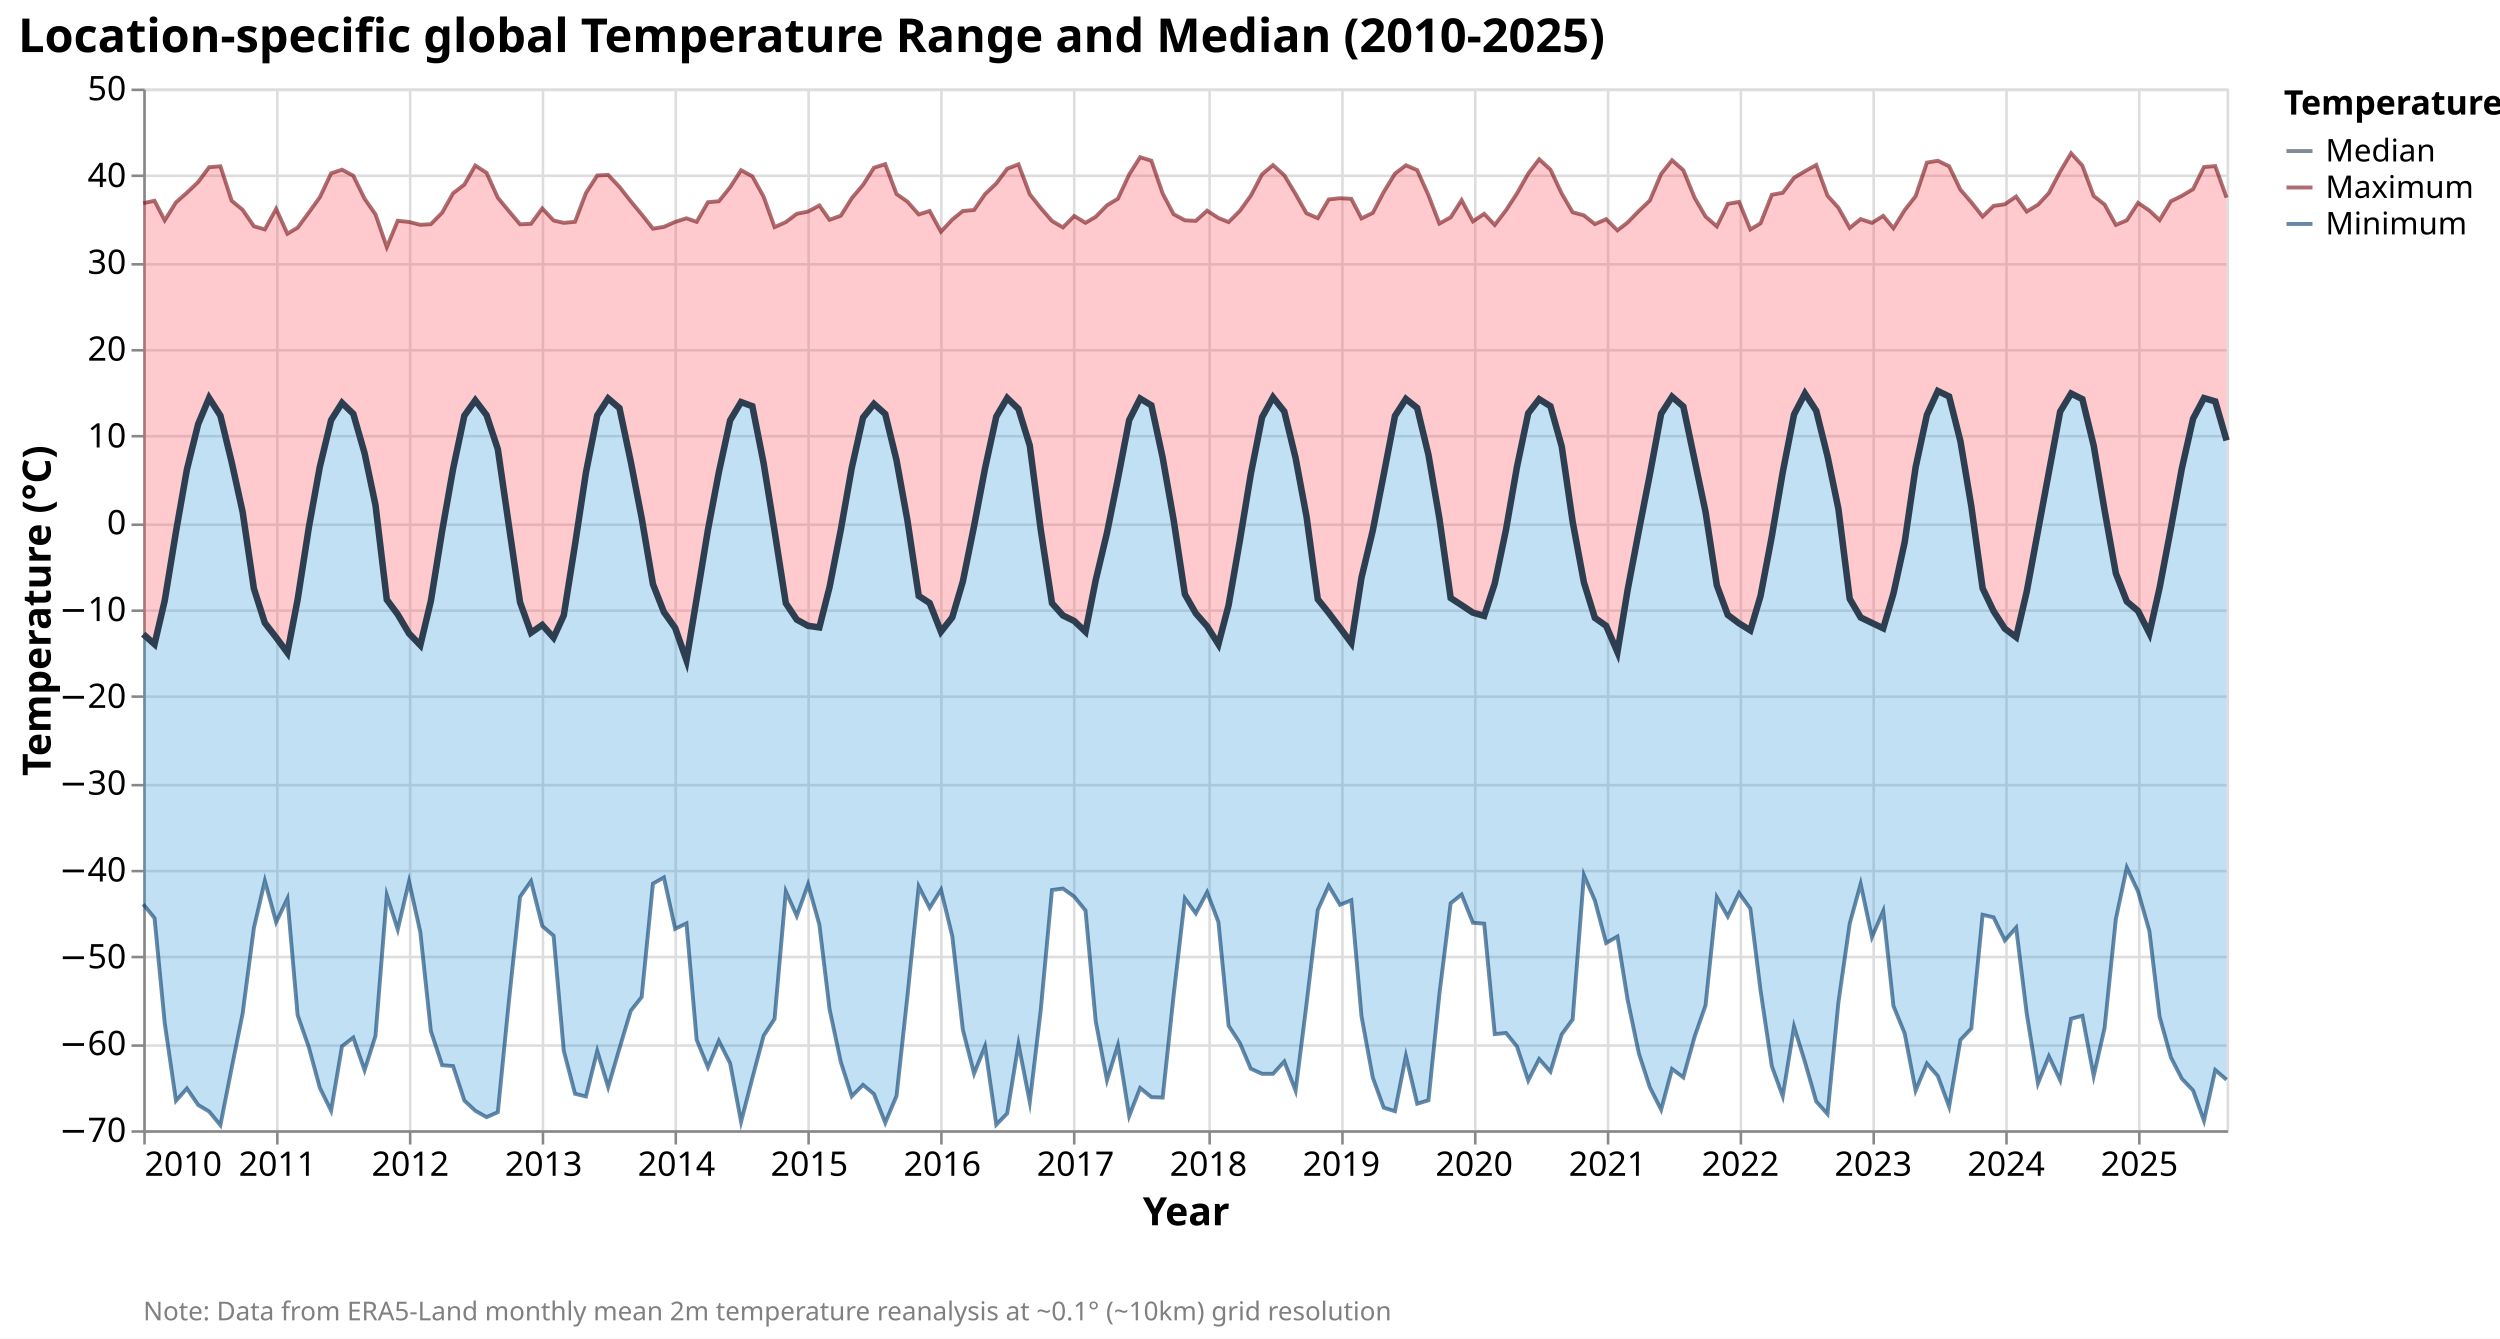
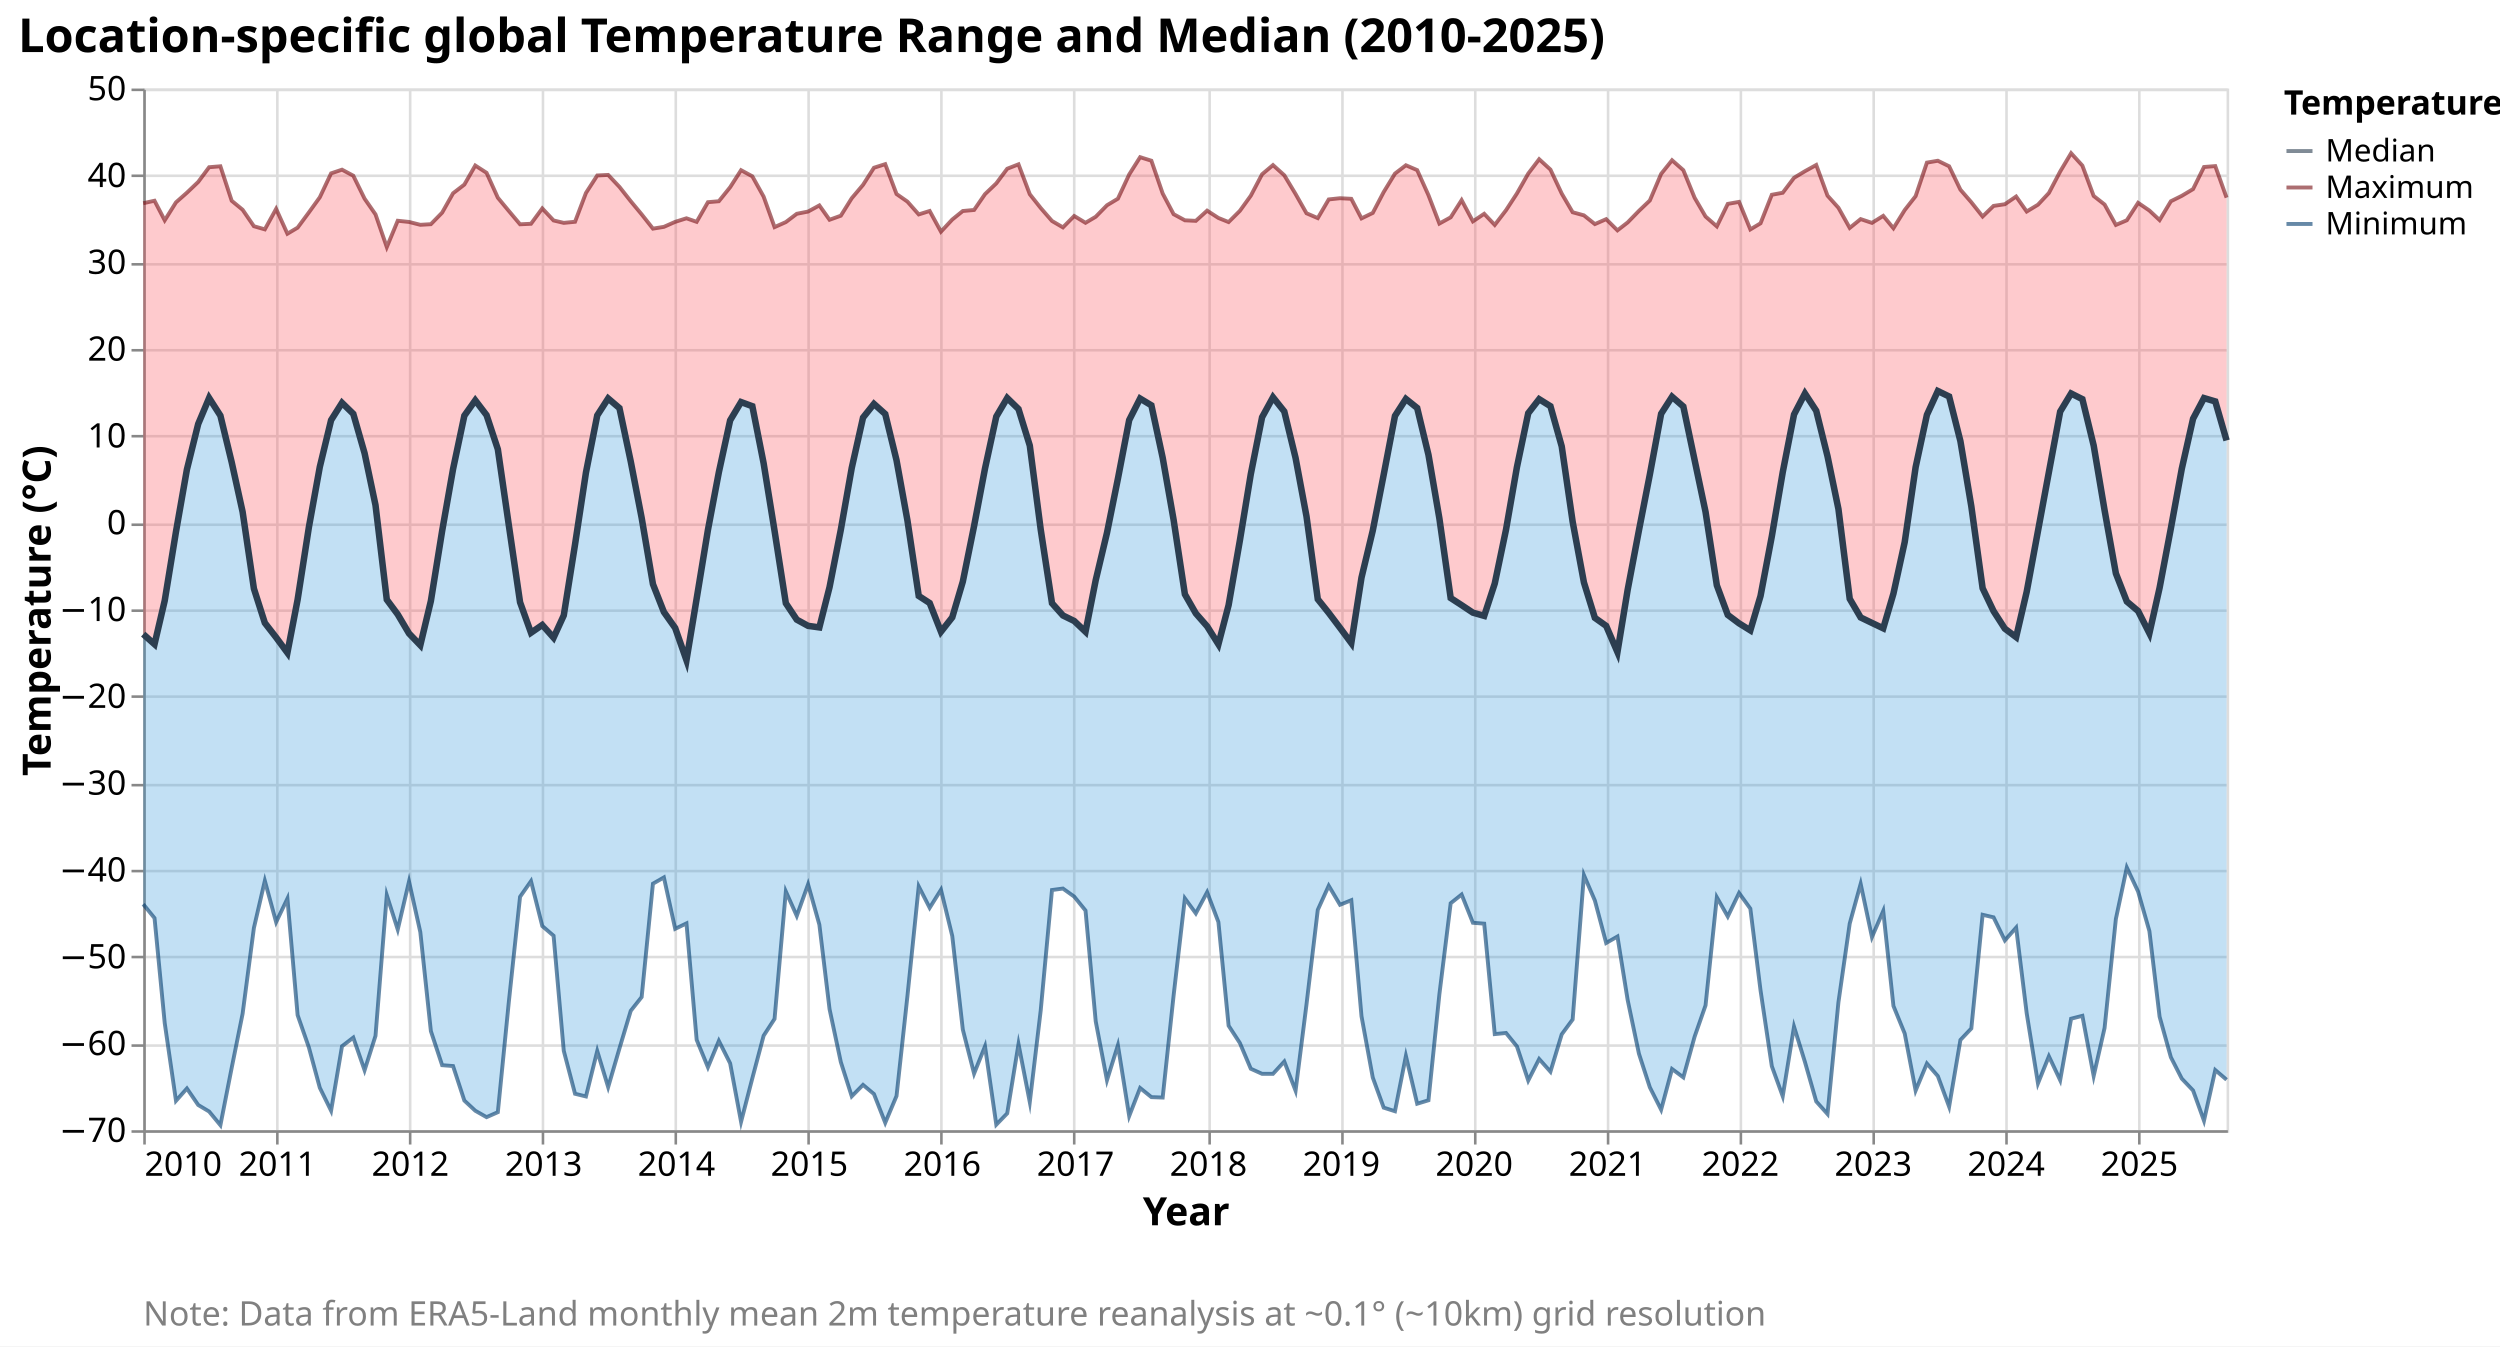
- <svg xmlns="http://www.w3.org/2000/svg" version="1.1" class="marks" width="960" height="514" viewBox="0 0 960 514">
-   <rect width="960" height="514" fill="white" />
+ <svg xmlns="http://www.w3.org/2000/svg" version="1.1" class="marks" width="960" height="517" viewBox="0 0 960 517">
+   <rect width="960" height="517" fill="white" />
  <g fill="none" stroke-miterlimit="10" transform="translate(55,34)">
    <g class="mark-group role-frame root" role="graphics-object" aria-roledescription="group mark container">
      <g transform="translate(0,0)">
        <path class="background" aria-hidden="true" d="M0,0h800v0h-800Z" />
        <g>
          <g class="mark-group role-scope concat_0_group" role="graphics-object" aria-roledescription="group mark container">
            <g transform="translate(0,0)">
              <path class="background" aria-hidden="true" d="M0.5,0.5h800v400h-800Z" stroke="#ddd" />
              <g>
                <g class="mark-group role-axis" aria-hidden="true">
                  <g transform="translate(0.5,400.5)">
                    <path class="background" aria-hidden="true" d="M0,0h0v0h0Z" pointer-events="none" />
                    <g>
                      <g class="mark-rule role-axis-grid" pointer-events="none">
                        <line transform="translate(0,-400)" x2="0" y2="400" stroke="#ddd" stroke-width="1" opacity="1" />
                        <line transform="translate(51,-400)" x2="0" y2="400" stroke="#ddd" stroke-width="1" opacity="1" />
                        <line transform="translate(102,-400)" x2="0" y2="400" stroke="#ddd" stroke-width="1" opacity="1" />
                        <line transform="translate(153,-400)" x2="0" y2="400" stroke="#ddd" stroke-width="1" opacity="1" />
                        <line transform="translate(204,-400)" x2="0" y2="400" stroke="#ddd" stroke-width="1" opacity="1" />
                        <line transform="translate(255,-400)" x2="0" y2="400" stroke="#ddd" stroke-width="1" opacity="1" />
                        <line transform="translate(306,-400)" x2="0" y2="400" stroke="#ddd" stroke-width="1" opacity="1" />
                        <line transform="translate(357,-400)" x2="0" y2="400" stroke="#ddd" stroke-width="1" opacity="1" />
                        <line transform="translate(409,-400)" x2="0" y2="400" stroke="#ddd" stroke-width="1" opacity="1" />
                        <line transform="translate(460,-400)" x2="0" y2="400" stroke="#ddd" stroke-width="1" opacity="1" />
                        <line transform="translate(511,-400)" x2="0" y2="400" stroke="#ddd" stroke-width="1" opacity="1" />
                        <line transform="translate(562,-400)" x2="0" y2="400" stroke="#ddd" stroke-width="1" opacity="1" />
                        <line transform="translate(613,-400)" x2="0" y2="400" stroke="#ddd" stroke-width="1" opacity="1" />
                        <line transform="translate(664,-400)" x2="0" y2="400" stroke="#ddd" stroke-width="1" opacity="1" />
                        <line transform="translate(715,-400)" x2="0" y2="400" stroke="#ddd" stroke-width="1" opacity="1" />
                        <line transform="translate(766,-400)" x2="0" y2="400" stroke="#ddd" stroke-width="1" opacity="1" />
                      </g>
                    </g>
                    <path class="foreground" aria-hidden="true" d="" pointer-events="none" display="none" />
                  </g>
                </g>
                <g class="mark-group role-axis" aria-hidden="true">
                  <g transform="translate(0.5,0.5)">
                    <path class="background" aria-hidden="true" d="M0,0h0v0h0Z" pointer-events="none" />
                    <g>
                      <g class="mark-rule role-axis-grid" pointer-events="none">
                        <line transform="translate(0,400)" x2="800" y2="0" stroke="#ddd" stroke-width="1" opacity="1" />
                        <line transform="translate(0,367)" x2="800" y2="0" stroke="#ddd" stroke-width="1" opacity="1" />
                        <line transform="translate(0,333)" x2="800" y2="0" stroke="#ddd" stroke-width="1" opacity="1" />
                        <line transform="translate(0,300)" x2="800" y2="0" stroke="#ddd" stroke-width="1" opacity="1" />
                        <line transform="translate(0,267)" x2="800" y2="0" stroke="#ddd" stroke-width="1" opacity="1" />
                        <line transform="translate(0,233)" x2="800" y2="0" stroke="#ddd" stroke-width="1" opacity="1" />
                        <line transform="translate(0,200)" x2="800" y2="0" stroke="#ddd" stroke-width="1" opacity="1" />
                        <line transform="translate(0,167)" x2="800" y2="0" stroke="#ddd" stroke-width="1" opacity="1" />
                        <line transform="translate(0,133)" x2="800" y2="0" stroke="#ddd" stroke-width="1" opacity="1" />
                        <line transform="translate(0,100)" x2="800" y2="0" stroke="#ddd" stroke-width="1" opacity="1" />
                        <line transform="translate(0,67)" x2="800" y2="0" stroke="#ddd" stroke-width="1" opacity="1" />
                        <line transform="translate(0,33)" x2="800" y2="0" stroke="#ddd" stroke-width="1" opacity="1" />
                        <line transform="translate(0,0)" x2="800" y2="0" stroke="#ddd" stroke-width="1" opacity="1" />
                      </g>
                    </g>
                    <path class="foreground" aria-hidden="true" d="" pointer-events="none" display="none" />
                  </g>
                </g>
                <g class="mark-group role-axis" role="graphics-symbol" aria-roledescription="axis" aria-label="X-axis titled 'Year' for a time scale with values from Friday, 01 January 2010, 12:00:00 AM to Monday, 01 September 2025, 12:00:00 AM">
                  <g transform="translate(0.5,400.5)">
                    <path class="background" aria-hidden="true" d="M0,0h0v0h0Z" pointer-events="none" />
                    <g>
                      <g class="mark-rule role-axis-tick" pointer-events="none">
                        <line transform="translate(0,0)" x2="0" y2="5" stroke="#888" stroke-width="1" opacity="1" />
                        <line transform="translate(51,0)" x2="0" y2="5" stroke="#888" stroke-width="1" opacity="1" />
                        <line transform="translate(102,0)" x2="0" y2="5" stroke="#888" stroke-width="1" opacity="1" />
                        <line transform="translate(153,0)" x2="0" y2="5" stroke="#888" stroke-width="1" opacity="1" />
                        <line transform="translate(204,0)" x2="0" y2="5" stroke="#888" stroke-width="1" opacity="1" />
                        <line transform="translate(255,0)" x2="0" y2="5" stroke="#888" stroke-width="1" opacity="1" />
                        <line transform="translate(306,0)" x2="0" y2="5" stroke="#888" stroke-width="1" opacity="1" />
                        <line transform="translate(357,0)" x2="0" y2="5" stroke="#888" stroke-width="1" opacity="1" />
                        <line transform="translate(409,0)" x2="0" y2="5" stroke="#888" stroke-width="1" opacity="1" />
                        <line transform="translate(460,0)" x2="0" y2="5" stroke="#888" stroke-width="1" opacity="1" />
                        <line transform="translate(511,0)" x2="0" y2="5" stroke="#888" stroke-width="1" opacity="1" />
                        <line transform="translate(562,0)" x2="0" y2="5" stroke="#888" stroke-width="1" opacity="1" />
                        <line transform="translate(613,0)" x2="0" y2="5" stroke="#888" stroke-width="1" opacity="1" />
                        <line transform="translate(664,0)" x2="0" y2="5" stroke="#888" stroke-width="1" opacity="1" />
                        <line transform="translate(715,0)" x2="0" y2="5" stroke="#888" stroke-width="1" opacity="1" />
                        <line transform="translate(766,0)" x2="0" y2="5" stroke="#888" stroke-width="1" opacity="1" />
                      </g>
                      <g class="mark-text role-axis-label" pointer-events="none">
                        <text text-anchor="start" transform="translate(0,17)" font-family="sans-serif" font-size="13px" fill="#000" opacity="1">2010</text>
                        <text text-anchor="middle" transform="translate(51.03148,17)" font-family="sans-serif" font-size="13px" fill="#000" opacity="1">2011</text>
                        <text text-anchor="middle" transform="translate(102.063,17)" font-family="sans-serif" font-size="13px" fill="#000" opacity="1">2012</text>
                        <text text-anchor="middle" transform="translate(153.2343,17)" font-family="sans-serif" font-size="13px" fill="#000" opacity="1">2013</text>
                        <text text-anchor="middle" transform="translate(204.2657,17)" font-family="sans-serif" font-size="13px" fill="#000" opacity="1">2014</text>
                        <text text-anchor="middle" transform="translate(255.2972,17)" font-family="sans-serif" font-size="13px" fill="#000" opacity="1">2015</text>
                        <text text-anchor="middle" transform="translate(306.3287,17)" font-family="sans-serif" font-size="13px" fill="#000" opacity="1">2016</text>
                        <text text-anchor="middle" transform="translate(357.5,17)" font-family="sans-serif" font-size="13px" fill="#000" opacity="1">2017</text>
                        <text text-anchor="middle" transform="translate(408.5315,17)" font-family="sans-serif" font-size="13px" fill="#000" opacity="1">2018</text>
                        <text text-anchor="middle" transform="translate(459.5629,17)" font-family="sans-serif" font-size="13px" fill="#000" opacity="1">2019</text>
                        <text text-anchor="middle" transform="translate(510.5944,17)" font-family="sans-serif" font-size="13px" fill="#000" opacity="1">2020</text>
                        <text text-anchor="middle" transform="translate(561.7657,17)" font-family="sans-serif" font-size="13px" fill="#000" opacity="1">2021</text>
                        <text text-anchor="middle" transform="translate(612.7972,17)" font-family="sans-serif" font-size="13px" fill="#000" opacity="1">2022</text>
                        <text text-anchor="middle" transform="translate(663.8287,17)" font-family="sans-serif" font-size="13px" fill="#000" opacity="1">2023</text>
                        <text text-anchor="middle" transform="translate(714.8602,17)" font-family="sans-serif" font-size="13px" fill="#000" opacity="1">2024</text>
                        <text text-anchor="middle" transform="translate(766.0314,17)" font-family="sans-serif" font-size="13px" fill="#000" opacity="1">2025</text>
                      </g>
                      <g class="mark-rule role-axis-domain" pointer-events="none">
                        <line transform="translate(0,0)" x2="800" y2="0" stroke="#888" stroke-width="1" opacity="1" />
                      </g>
                      <g class="mark-text role-axis-title" pointer-events="none">
                        <text text-anchor="middle" transform="translate(400,36)" font-family="sans-serif" font-size="15px" font-weight="600" fill="#000" opacity="1">Year</text>
                      </g>
                    </g>
                    <path class="foreground" aria-hidden="true" d="" pointer-events="none" display="none" />
                  </g>
                </g>
                <g class="mark-group role-axis" role="graphics-symbol" aria-roledescription="axis" aria-label="Y-axis titled 'Temperature (°C)' for a linear scale with values from −70 to 50">
                  <g transform="translate(0.5,0.5)">
                    <path class="background" aria-hidden="true" d="M0,0h0v0h0Z" pointer-events="none" />
                    <g>
                      <g class="mark-rule role-axis-tick" pointer-events="none">
                        <line transform="translate(0,400)" x2="-5" y2="0" stroke="#888" stroke-width="1" opacity="1" />
                        <line transform="translate(0,367)" x2="-5" y2="0" stroke="#888" stroke-width="1" opacity="1" />
                        <line transform="translate(0,333)" x2="-5" y2="0" stroke="#888" stroke-width="1" opacity="1" />
                        <line transform="translate(0,300)" x2="-5" y2="0" stroke="#888" stroke-width="1" opacity="1" />
                        <line transform="translate(0,267)" x2="-5" y2="0" stroke="#888" stroke-width="1" opacity="1" />
                        <line transform="translate(0,233)" x2="-5" y2="0" stroke="#888" stroke-width="1" opacity="1" />
                        <line transform="translate(0,200)" x2="-5" y2="0" stroke="#888" stroke-width="1" opacity="1" />
                        <line transform="translate(0,167)" x2="-5" y2="0" stroke="#888" stroke-width="1" opacity="1" />
                        <line transform="translate(0,133)" x2="-5" y2="0" stroke="#888" stroke-width="1" opacity="1" />
                        <line transform="translate(0,100)" x2="-5" y2="0" stroke="#888" stroke-width="1" opacity="1" />
                        <line transform="translate(0,67)" x2="-5" y2="0" stroke="#888" stroke-width="1" opacity="1" />
                        <line transform="translate(0,33)" x2="-5" y2="0" stroke="#888" stroke-width="1" opacity="1" />
                        <line transform="translate(0,0)" x2="-5" y2="0" stroke="#888" stroke-width="1" opacity="1" />
                      </g>
                      <g class="mark-text role-axis-label" pointer-events="none">
                        <text text-anchor="end" transform="translate(-7,404)" font-family="sans-serif" font-size="13px" fill="#000" opacity="1">−70</text>
                        <text text-anchor="end" transform="translate(-7,370.6667)" font-family="sans-serif" font-size="13px" fill="#000" opacity="1">−60</text>
                        <text text-anchor="end" transform="translate(-7,337.3333)" font-family="sans-serif" font-size="13px" fill="#000" opacity="1">−50</text>
                        <text text-anchor="end" transform="translate(-7,304)" font-family="sans-serif" font-size="13px" fill="#000" opacity="1">−40</text>
                        <text text-anchor="end" transform="translate(-7,270.6667)" font-family="sans-serif" font-size="13px" fill="#000" opacity="1">−30</text>
                        <text text-anchor="end" transform="translate(-7,237.3333)" font-family="sans-serif" font-size="13px" fill="#000" opacity="1">−20</text>
                        <text text-anchor="end" transform="translate(-7,204)" font-family="sans-serif" font-size="13px" fill="#000" opacity="1">−10</text>
                        <text text-anchor="end" transform="translate(-7,170.6667)" font-family="sans-serif" font-size="13px" fill="#000" opacity="1">0</text>
                        <text text-anchor="end" transform="translate(-7,137.3333)" font-family="sans-serif" font-size="13px" fill="#000" opacity="1">10</text>
                        <text text-anchor="end" transform="translate(-7,104)" font-family="sans-serif" font-size="13px" fill="#000" opacity="1">20</text>
                        <text text-anchor="end" transform="translate(-7,70.66667)" font-family="sans-serif" font-size="13px" fill="#000" opacity="1">30</text>
                        <text text-anchor="end" transform="translate(-7,37.33333)" font-family="sans-serif" font-size="13px" fill="#000" opacity="1">40</text>
                        <text text-anchor="end" transform="translate(-7,4)" font-family="sans-serif" font-size="13px" fill="#000" opacity="1">50</text>
                      </g>
                      <g class="mark-rule role-axis-domain" pointer-events="none">
                        <line transform="translate(0,400)" x2="0" y2="-400" stroke="#888" stroke-width="1" opacity="1" />
                      </g>
                      <g class="mark-text role-axis-title" pointer-events="none">
                        <text text-anchor="middle" transform="translate(-33.05176,200) rotate(-90) translate(0,-3)" font-family="sans-serif" font-size="15px" font-weight="600" fill="#000" opacity="1">Temperature (°C)</text>
                      </g>
                    </g>
                    <path class="foreground" aria-hidden="true" d="" pointer-events="none" display="none" />
                  </g>
                </g>
                <g class="mark-area role-mark concat_0_layer_0_marks" role="graphics-symbol" aria-roledescription="area mark container">
                  <path d="M0,209.51L4.334,213.383L8.249,196.653L12.577,170.173L16.772,146.293L21.106,128.807L25.3,118.823L29.634,125.6L33.969,143.513L38.163,162.573L42.497,192.033L46.697,205.197L51.031,210.777L55.366,216.657L59.28,196.283L63.609,168.45L67.803,145.3L72.137,127.34L76.332,120.693L80.666,124.92L85,140.037L89.194,159.977L93.529,196.263L97.729,201.927L102.063,209.25L106.397,213.767L110.452,196.783L114.78,169.887L118.974,146.113L123.309,125.617L127.503,119.727L131.837,125.41L136.171,138.51L140.366,167.527L144.7,197.263L148.9,208.973L153.234,205.987L157.568,210.873L161.483,202.313L165.812,175.08L170.006,147.453L174.34,125.527L178.534,119.01L182.869,122.71L187.203,143.197L191.397,164.877L195.731,190.32L199.932,201.013L204.266,207.143L208.6,219.51L212.515,195.877L216.843,169.5L221.037,147.347L225.372,127.407L229.566,120.393L233.9,121.987L238.234,143.907L242.429,169.847L246.763,197.65L250.963,203.943L255.297,206.323L259.631,206.927L263.546,191.46L267.874,169.4L272.069,145.673L276.403,126.363L280.597,121.097L284.932,124.983L289.266,142.737L293.46,165.887L297.794,194.84L301.995,197.573L306.329,208.577L310.663,203.07L314.717,189.35L319.046,167.983L323.24,145.913L327.574,125.957L331.769,118.843L336.103,123.06L340.437,137.1L344.631,169.343L348.966,197.637L353.166,202.34L357.5,204.463L361.834,208.587L365.749,188.81L370.077,170.623L374.272,149.857L378.606,127.307L382.8,119.04L387.134,121.653L391.469,141.79L395.663,165.617L399.997,194.203L404.197,201.543L408.531,206.49L412.866,213.397L416.78,198.39L421.109,173.547L425.303,148.067L429.637,126.22L433.832,118.56L438.166,124.003L442.5,141.847L446.694,164.293L451.029,196.097L455.229,201.343L459.563,207.087L463.897,212.93L467.812,187.803L472.14,169.747L476.335,148.293L480.669,125.7L484.863,119.187L489.197,122.66L493.531,140.65L497.726,165.1L502.06,195.643L506.26,198.377L510.594,201.26L514.929,202.497L518.983,190.08L523.312,169.373L527.506,145.35L531.84,124.673L536.034,119.277L540.369,121.983L544.703,137.423L548.897,166.353L553.231,189.673L557.432,203.257L561.766,206.333L566.1,216.403L570.015,192.52L574.343,169.69L578.537,148.22L582.872,124.893L587.066,118.353L591.4,122.107L595.734,142.693L599.929,162.567L604.263,190.76L608.463,202.123L612.797,205.367L617.131,208.057L621.046,194.843L625.374,171.96L629.569,147.333L633.903,125.17L638.097,117.103L642.432,123.737L646.766,141.2L650.96,161.46L655.294,195.953L659.494,203.11L663.829,205.2L668.163,207.27L672.078,193.943L676.406,174.163L680.6,145.417L684.934,125.29L689.129,116.15L693.463,118.25L697.797,135.403L701.992,160.47L706.326,191.877L710.526,200.667L714.86,207.403L719.194,210.657L723.249,193.247L727.577,169.92L731.772,147.293L736.106,124.05L740.3,117.1L744.634,119.277L748.969,137.067L753.163,161.977L757.497,186.197L761.697,196.977L766.031,200.63L770.366,209.18L774.28,191.753L778.609,168.91L782.803,146L787.137,126.78L791.332,118.86L795.666,120.15L800,135.133L800,41.9L795.666,29.78L791.332,30.123L787.137,38.613L782.803,41.203L778.609,43.287L774.28,50.51L770.366,46.85L766.031,43.883L761.697,50.583L757.497,52.373L753.163,44.533L748.969,41.24L744.634,29.593L740.3,24.83L736.106,31.857L731.772,40.107L727.577,44.607L723.249,47.227L719.194,41.463L714.86,44.423L710.526,45.063L706.326,49.137L701.992,43.667L697.797,38.833L693.463,29.847L689.129,27.727L684.934,28.44L680.6,41.313L676.406,46.663L672.078,53.643L668.163,48.89L663.829,51.587L659.494,50.133L655.294,53.523L650.96,45.777L646.766,41.137L642.432,29.35L638.097,31.747L633.903,34.283L629.569,40.017L625.374,40.79L621.046,51.75L617.131,54.097L612.797,43.52L608.463,44.293L604.263,52.933L599.929,49.137L595.734,41.943L591.4,31.343L587.066,27.533L582.872,32.773L578.537,42.987L574.343,46.983L570.015,51.423L566.1,54.457L561.766,50.157L557.432,52.053L553.231,48.697L548.897,47.507L544.703,40.327L540.369,31.11L536.034,27.143L531.84,32.663L527.506,40.283L523.312,46.72L518.983,52.373L514.929,48.097L510.594,51.003L506.26,42.847L502.06,49.453L497.726,51.847L493.531,40.95L489.197,31.327L484.863,29.46L480.669,32.667L476.335,39.753L472.14,47.76L467.812,49.867L463.897,42.343L459.563,42.113L455.229,42.58L451.029,49.76L446.694,47.893L442.5,40.493L438.166,33.3L433.832,29.393L429.637,32.92L425.303,41.153L421.109,46.963L416.78,51.277L412.866,49.697L408.531,46.887L404.197,50.807L399.997,50.597L395.663,48.24L391.469,40.3L387.134,27.713L382.8,26.36L378.606,32.997L374.272,42.303L370.077,44.823L365.749,49.24L361.834,51.557L357.5,48.937L353.166,53.317L348.966,50.853L344.631,45.867L340.437,40.583L336.103,29.1L331.769,30.797L327.574,36.417L323.24,40.547L319.046,46.63L314.717,47.023L310.663,50.303L306.329,54.96L301.995,47.013L297.794,48.337L293.46,43.427L289.266,40.497L284.932,29.033L280.597,30.413L276.403,36.987L272.069,42.113L267.874,48.833L263.546,50.39L259.631,44.883L255.297,47.24L250.963,48.097L246.763,51.28L242.429,53.213L238.234,41.497L233.9,33.71L229.566,31.357L225.372,37.89L221.037,43.273L216.843,43.637L212.515,51.19L208.6,49.823L204.266,51.193L199.932,53.113L195.731,53.797L191.397,48.313L187.203,43.26L182.869,37.763L178.534,33.17L174.34,33.38L170.006,40.097L165.812,51.16L161.483,51.583L157.568,50.653L153.234,46.033L148.9,51.93L144.7,52.127L140.366,46.98L136.171,41.923L131.837,32.357L127.503,29.563L123.309,36.88L118.974,40.217L114.78,47.653L110.452,52.087L106.397,52.327L102.063,51.227L97.729,50.767L93.529,60.89L89.194,48.323L85,42.287L80.666,33.47L76.332,31.157L72.137,32.573L67.803,41.76L63.609,47.573L59.28,53.423L55.366,55.753L51.031,46.2L46.697,54.077L42.497,52.867L38.163,46.543L33.969,43.097L29.634,29.85L25.3,30.21L21.106,35.867L16.772,39.997L12.577,43.7L8.249,50.607L4.334,43.08L0,44.04Z" fill="#fa4d56" opacity="0.3" />
                </g>
                <g class="mark-area role-mark concat_0_layer_1_marks" role="graphics-symbol" aria-roledescription="area mark container">
                  <path d="M0,313.213L4.334,318.54L8.249,358.863L12.577,388.707L16.772,383.983L21.106,390.313L25.3,392.82L29.634,398.08L33.969,376.05L38.163,355.273L42.497,322.34L46.697,304.227L51.031,320.113L55.366,311.053L59.28,355.807L63.609,368.217L67.803,383.7L72.137,392.527L76.332,367.757L80.666,364.433L85,376.983L89.194,363.767L93.529,309.757L97.729,322.953L102.063,304.49L106.397,323.93L110.452,361.94L114.78,375.033L118.974,375.363L123.309,388.62L127.503,392.52L131.837,394.987L136.171,393.077L140.366,350.977L144.7,310.37L148.9,304.363L153.234,321.607L157.568,325.327L161.483,369.507L165.812,386.007L170.006,387.037L174.34,369.59L178.534,383.45L182.869,368.613L187.203,354.16L191.397,348.86L195.731,305.34L199.932,302.933L204.266,322.667L208.6,320.583L212.515,365.297L216.843,375.823L221.037,365.7L225.372,374.33L229.566,396.793L233.9,380.047L238.234,363.717L242.429,357.25L246.763,308.327L250.963,317.707L255.297,305.593L259.631,321.067L263.546,353.51L267.874,373.833L272.069,386.99L276.403,382.593L280.597,386.11L284.932,397.153L289.266,386.86L293.46,348.45L297.794,306.397L301.995,314.607L306.329,307.667L310.663,325.427L314.717,361.347L319.046,378.263L323.24,367.787L327.574,397.87L331.769,393.543L336.103,366.94L340.437,389.227L344.631,354.043L348.966,307.767L353.166,307.203L357.5,310.303L361.834,315.65L365.749,358.18L370.077,380.813L374.272,367.377L378.606,394.567L382.8,383.787L387.134,387.297L391.469,387.46L395.663,348.323L399.997,310.987L404.197,316.737L408.531,308.607L412.866,320.083L416.78,359.863L421.109,366.52L425.303,376.4L429.637,378.35L433.832,378.353L438.166,373.63L442.5,384.83L446.694,351.713L451.029,315.393L455.229,306.13L459.563,313.44L463.897,311.68L467.812,356.233L472.14,379.787L476.335,391.333L480.669,392.717L484.863,371.497L489.197,389.83L493.531,388.51L497.726,347.797L502.06,312.85L506.26,309.5L510.594,320.347L514.929,320.687L518.983,363.097L523.312,362.663L527.506,367.83L531.84,380.93L536.034,372.663L540.369,377.53L544.703,363.19L548.897,357.487L553.231,302.063L557.432,311.823L561.766,328.1L566.1,325.623L570.015,349.98L574.343,370.607L578.537,383.533L582.872,392.133L587.066,376.497L591.4,379.717L595.734,364.08L599.929,352.067L604.263,310.563L608.463,317.937L612.797,308.917L617.131,314.923L621.046,346.327L625.374,375.41L629.569,386.97L633.903,360.253L638.097,373.81L642.432,388.96L646.766,393.787L650.96,350.873L655.294,320.653L659.494,305.407L663.829,325.843L668.163,315.82L672.078,352.287L676.406,362.88L680.6,384.79L684.934,374.397L689.129,379.223L693.463,390.98L697.797,365.35L701.992,360.927L706.326,317.267L710.526,318.26L714.86,327.11L719.194,322.21L723.249,355.123L727.577,382.017L731.772,371.617L736.106,380.807L740.3,357.187L744.634,356.073L748.969,379.19L753.163,360.733L757.497,318.88L761.697,299.14L766.031,308.377L770.366,323.55L774.28,356.403L778.609,371.977L782.803,380.193L787.137,384.74L791.332,396.367L795.666,376.903L800,380.61L800,135.133L795.666,120.15L791.332,118.86L787.137,126.78L782.803,146L778.609,168.91L774.28,191.753L770.366,209.18L766.031,200.63L761.697,196.977L757.497,186.197L753.163,161.977L748.969,137.067L744.634,119.277L740.3,117.1L736.106,124.05L731.772,147.293L727.577,169.92L723.249,193.247L719.194,210.657L714.86,207.403L710.526,200.667L706.326,191.877L701.992,160.47L697.797,135.403L693.463,118.25L689.129,116.15L684.934,125.29L680.6,145.417L676.406,174.163L672.078,193.943L668.163,207.27L663.829,205.2L659.494,203.11L655.294,195.953L650.96,161.46L646.766,141.2L642.432,123.737L638.097,117.103L633.903,125.17L629.569,147.333L625.374,171.96L621.046,194.843L617.131,208.057L612.797,205.367L608.463,202.123L604.263,190.76L599.929,162.567L595.734,142.693L591.4,122.107L587.066,118.353L582.872,124.893L578.537,148.22L574.343,169.69L570.015,192.52L566.1,216.403L561.766,206.333L557.432,203.257L553.231,189.673L548.897,166.353L544.703,137.423L540.369,121.983L536.034,119.277L531.84,124.673L527.506,145.35L523.312,169.373L518.983,190.08L514.929,202.497L510.594,201.26L506.26,198.377L502.06,195.643L497.726,165.1L493.531,140.65L489.197,122.66L484.863,119.187L480.669,125.7L476.335,148.293L472.14,169.747L467.812,187.803L463.897,212.93L459.563,207.087L455.229,201.343L451.029,196.097L446.694,164.293L442.5,141.847L438.166,124.003L433.832,118.56L429.637,126.22L425.303,148.067L421.109,173.547L416.78,198.39L412.866,213.397L408.531,206.49L404.197,201.543L399.997,194.203L395.663,165.617L391.469,141.79L387.134,121.653L382.8,119.04L378.606,127.307L374.272,149.857L370.077,170.623L365.749,188.81L361.834,208.587L357.5,204.463L353.166,202.34L348.966,197.637L344.631,169.343L340.437,137.1L336.103,123.06L331.769,118.843L327.574,125.957L323.24,145.913L319.046,167.983L314.717,189.35L310.663,203.07L306.329,208.577L301.995,197.573L297.794,194.84L293.46,165.887L289.266,142.737L284.932,124.983L280.597,121.097L276.403,126.363L272.069,145.673L267.874,169.4L263.546,191.46L259.631,206.927L255.297,206.323L250.963,203.943L246.763,197.65L242.429,169.847L238.234,143.907L233.9,121.987L229.566,120.393L225.372,127.407L221.037,147.347L216.843,169.5L212.515,195.877L208.6,219.51L204.266,207.143L199.932,201.013L195.731,190.32L191.397,164.877L187.203,143.197L182.869,122.71L178.534,119.01L174.34,125.527L170.006,147.453L165.812,175.08L161.483,202.313L157.568,210.873L153.234,205.987L148.9,208.973L144.7,197.263L140.366,167.527L136.171,138.51L131.837,125.41L127.503,119.727L123.309,125.617L118.974,146.113L114.78,169.887L110.452,196.783L106.397,213.767L102.063,209.25L97.729,201.927L93.529,196.263L89.194,159.977L85,140.037L80.666,124.92L76.332,120.693L72.137,127.34L67.803,145.3L63.609,168.45L59.28,196.283L55.366,216.657L51.031,210.777L46.697,205.197L42.497,192.033L38.163,162.573L33.969,143.513L29.634,125.6L25.3,118.823L21.106,128.807L16.772,146.293L12.577,170.173L8.249,196.653L4.334,213.383L0,209.51Z" fill="#3498db" opacity="0.3" />
                </g>
                <g class="mark-group role-scope concat_0_layer_2_pathgroup" role="graphics-object" aria-roledescription="group mark container">
                  <g transform="translate(0,0)">
                    <path class="background" aria-hidden="true" d="M0,0h800v400h-800Z" />
                    <g>
                      <g class="mark-line role-mark concat_0_layer_2_marks" role="graphics-symbol" aria-roledescription="line mark container">
                        <path d="M0,313.213L4.334,318.54L8.249,358.863L12.577,388.707L16.772,383.983L21.106,390.313L25.3,392.82L29.634,398.08L33.969,376.05L38.163,355.273L42.497,322.34L46.697,304.227L51.031,320.113L55.366,311.053L59.28,355.807L63.609,368.217L67.803,383.7L72.137,392.527L76.332,367.757L80.666,364.433L85,376.983L89.194,363.767L93.529,309.757L97.729,322.953L102.063,304.49L106.397,323.93L110.452,361.94L114.78,375.033L118.974,375.363L123.309,388.62L127.503,392.52L131.837,394.987L136.171,393.077L140.366,350.977L144.7,310.37L148.9,304.363L153.234,321.607L157.568,325.327L161.483,369.507L165.812,386.007L170.006,387.037L174.34,369.59L178.534,383.45L182.869,368.613L187.203,354.16L191.397,348.86L195.731,305.34L199.932,302.933L204.266,322.667L208.6,320.583L212.515,365.297L216.843,375.823L221.037,365.7L225.372,374.33L229.566,396.793L233.9,380.047L238.234,363.717L242.429,357.25L246.763,308.327L250.963,317.707L255.297,305.593L259.631,321.067L263.546,353.51L267.874,373.833L272.069,386.99L276.403,382.593L280.597,386.11L284.932,397.153L289.266,386.86L293.46,348.45L297.794,306.397L301.995,314.607L306.329,307.667L310.663,325.427L314.717,361.347L319.046,378.263L323.24,367.787L327.574,397.87L331.769,393.543L336.103,366.94L340.437,389.227L344.631,354.043L348.966,307.767L353.166,307.203L357.5,310.303L361.834,315.65L365.749,358.18L370.077,380.813L374.272,367.377L378.606,394.567L382.8,383.787L387.134,387.297L391.469,387.46L395.663,348.323L399.997,310.987L404.197,316.737L408.531,308.607L412.866,320.083L416.78,359.863L421.109,366.52L425.303,376.4L429.637,378.35L433.832,378.353L438.166,373.63L442.5,384.83L446.694,351.713L451.029,315.393L455.229,306.13L459.563,313.44L463.897,311.68L467.812,356.233L472.14,379.787L476.335,391.333L480.669,392.717L484.863,371.497L489.197,389.83L493.531,388.51L497.726,347.797L502.06,312.85L506.26,309.5L510.594,320.347L514.929,320.687L518.983,363.097L523.312,362.663L527.506,367.83L531.84,380.93L536.034,372.663L540.369,377.53L544.703,363.19L548.897,357.487L553.231,302.063L557.432,311.823L561.766,328.1L566.1,325.623L570.015,349.98L574.343,370.607L578.537,383.533L582.872,392.133L587.066,376.497L591.4,379.717L595.734,364.08L599.929,352.067L604.263,310.563L608.463,317.937L612.797,308.917L617.131,314.923L621.046,346.327L625.374,375.41L629.569,386.97L633.903,360.253L638.097,373.81L642.432,388.96L646.766,393.787L650.96,350.873L655.294,320.653L659.494,305.407L663.829,325.843L668.163,315.82L672.078,352.287L676.406,362.88L680.6,384.79L684.934,374.397L689.129,379.223L693.463,390.98L697.797,365.35L701.992,360.927L706.326,317.267L710.526,318.26L714.86,327.11L719.194,322.21L723.249,355.123L727.577,382.017L731.772,371.617L736.106,380.807L740.3,357.187L744.634,356.073L748.969,379.19L753.163,360.733L757.497,318.88L761.697,299.14L766.031,308.377L770.366,323.55L774.28,356.403L778.609,371.977L782.803,380.193L787.137,384.74L791.332,396.367L795.666,376.903L800,380.61" stroke="#003a6d" stroke-width="1.5" opacity="0.6" />
                      </g>
                    </g>
                    <path class="foreground" aria-hidden="true" d="" display="none" />
                  </g>
                </g>
                <g class="mark-group role-scope concat_0_layer_3_pathgroup" role="graphics-object" aria-roledescription="group mark container">
                  <g transform="translate(0,0)">
                    <path class="background" aria-hidden="true" d="M0,0h800v400h-800Z" />
                    <g>
                      <g class="mark-line role-mark concat_0_layer_3_marks" role="graphics-symbol" aria-roledescription="line mark container">
                        <path d="M0,44.04L4.334,43.08L8.249,50.607L12.577,43.7L16.772,39.997L21.106,35.867L25.3,30.21L29.634,29.85L33.969,43.097L38.163,46.543L42.497,52.867L46.697,54.077L51.031,46.2L55.366,55.753L59.28,53.423L63.609,47.573L67.803,41.76L72.137,32.573L76.332,31.157L80.666,33.47L85,42.287L89.194,48.323L93.529,60.89L97.729,50.767L102.063,51.227L106.397,52.327L110.452,52.087L114.78,47.653L118.974,40.217L123.309,36.88L127.503,29.563L131.837,32.357L136.171,41.923L140.366,46.98L144.7,52.127L148.9,51.93L153.234,46.033L157.568,50.653L161.483,51.583L165.812,51.16L170.006,40.097L174.34,33.38L178.534,33.17L182.869,37.763L187.203,43.26L191.397,48.313L195.731,53.797L199.932,53.113L204.266,51.193L208.6,49.823L212.515,51.19L216.843,43.637L221.037,43.273L225.372,37.89L229.566,31.357L233.9,33.71L238.234,41.497L242.429,53.213L246.763,51.28L250.963,48.097L255.297,47.24L259.631,44.883L263.546,50.39L267.874,48.833L272.069,42.113L276.403,36.987L280.597,30.413L284.932,29.033L289.266,40.497L293.46,43.427L297.794,48.337L301.995,47.013L306.329,54.96L310.663,50.303L314.717,47.023L319.046,46.63L323.24,40.547L327.574,36.417L331.769,30.797L336.103,29.1L340.437,40.583L344.631,45.867L348.966,50.853L353.166,53.317L357.5,48.937L361.834,51.557L365.749,49.24L370.077,44.823L374.272,42.303L378.606,32.997L382.8,26.36L387.134,27.713L391.469,40.3L395.663,48.24L399.997,50.597L404.197,50.807L408.531,46.887L412.866,49.697L416.78,51.277L421.109,46.963L425.303,41.153L429.637,32.92L433.832,29.393L438.166,33.3L442.5,40.493L446.694,47.893L451.029,49.76L455.229,42.58L459.563,42.113L463.897,42.343L467.812,49.867L472.14,47.76L476.335,39.753L480.669,32.667L484.863,29.46L489.197,31.327L493.531,40.95L497.726,51.847L502.06,49.453L506.26,42.847L510.594,51.003L514.929,48.097L518.983,52.373L523.312,46.72L527.506,40.283L531.84,32.663L536.034,27.143L540.369,31.11L544.703,40.327L548.897,47.507L553.231,48.697L557.432,52.053L561.766,50.157L566.1,54.457L570.015,51.423L574.343,46.983L578.537,42.987L582.872,32.773L587.066,27.533L591.4,31.343L595.734,41.943L599.929,49.137L604.263,52.933L608.463,44.293L612.797,43.52L617.131,54.097L621.046,51.75L625.374,40.79L629.569,40.017L633.903,34.283L638.097,31.747L642.432,29.35L646.766,41.137L650.96,45.777L655.294,53.523L659.494,50.133L663.829,51.587L668.163,48.89L672.078,53.643L676.406,46.663L680.6,41.313L684.934,28.44L689.129,27.727L693.463,29.847L697.797,38.833L701.992,43.667L706.326,49.137L710.526,45.063L714.86,44.423L719.194,41.463L723.249,47.227L727.577,44.607L731.772,40.107L736.106,31.857L740.3,24.83L744.634,29.593L748.969,41.24L753.163,44.533L757.497,52.373L761.697,50.583L766.031,43.883L770.366,46.85L774.28,50.51L778.609,43.287L782.803,41.203L787.137,38.613L791.332,30.123L795.666,29.78L800,41.9" stroke="#750e13" stroke-width="1.5" opacity="0.6" />
                      </g>
                    </g>
                    <path class="foreground" aria-hidden="true" d="" display="none" />
                  </g>
                </g>
                <g class="mark-group role-scope concat_0_layer_4_pathgroup" role="graphics-object" aria-roledescription="group mark container">
                  <g transform="translate(0,0)">
                    <path class="background" aria-hidden="true" d="M0,0h800v400h-800Z" />
                    <g>
                      <g class="mark-line role-mark concat_0_layer_4_marks" role="graphics-symbol" aria-roledescription="line mark container">
                        <path d="M0,209.51L4.334,213.383L8.249,196.653L12.577,170.173L16.772,146.293L21.106,128.807L25.3,118.823L29.634,125.6L33.969,143.513L38.163,162.573L42.497,192.033L46.697,205.197L51.031,210.777L55.366,216.657L59.28,196.283L63.609,168.45L67.803,145.3L72.137,127.34L76.332,120.693L80.666,124.92L85,140.037L89.194,159.977L93.529,196.263L97.729,201.927L102.063,209.25L106.397,213.767L110.452,196.783L114.78,169.887L118.974,146.113L123.309,125.617L127.503,119.727L131.837,125.41L136.171,138.51L140.366,167.527L144.7,197.263L148.9,208.973L153.234,205.987L157.568,210.873L161.483,202.313L165.812,175.08L170.006,147.453L174.34,125.527L178.534,119.01L182.869,122.71L187.203,143.197L191.397,164.877L195.731,190.32L199.932,201.013L204.266,207.143L208.6,219.51L212.515,195.877L216.843,169.5L221.037,147.347L225.372,127.407L229.566,120.393L233.9,121.987L238.234,143.907L242.429,169.847L246.763,197.65L250.963,203.943L255.297,206.323L259.631,206.927L263.546,191.46L267.874,169.4L272.069,145.673L276.403,126.363L280.597,121.097L284.932,124.983L289.266,142.737L293.46,165.887L297.794,194.84L301.995,197.573L306.329,208.577L310.663,203.07L314.717,189.35L319.046,167.983L323.24,145.913L327.574,125.957L331.769,118.843L336.103,123.06L340.437,137.1L344.631,169.343L348.966,197.637L353.166,202.34L357.5,204.463L361.834,208.587L365.749,188.81L370.077,170.623L374.272,149.857L378.606,127.307L382.8,119.04L387.134,121.653L391.469,141.79L395.663,165.617L399.997,194.203L404.197,201.543L408.531,206.49L412.866,213.397L416.78,198.39L421.109,173.547L425.303,148.067L429.637,126.22L433.832,118.56L438.166,124.003L442.5,141.847L446.694,164.293L451.029,196.097L455.229,201.343L459.563,207.087L463.897,212.93L467.812,187.803L472.14,169.747L476.335,148.293L480.669,125.7L484.863,119.187L489.197,122.66L493.531,140.65L497.726,165.1L502.06,195.643L506.26,198.377L510.594,201.26L514.929,202.497L518.983,190.08L523.312,169.373L527.506,145.35L531.84,124.673L536.034,119.277L540.369,121.983L544.703,137.423L548.897,166.353L553.231,189.673L557.432,203.257L561.766,206.333L566.1,216.403L570.015,192.52L574.343,169.69L578.537,148.22L582.872,124.893L587.066,118.353L591.4,122.107L595.734,142.693L599.929,162.567L604.263,190.76L608.463,202.123L612.797,205.367L617.131,208.057L621.046,194.843L625.374,171.96L629.569,147.333L633.903,125.17L638.097,117.103L642.432,123.737L646.766,141.2L650.96,161.46L655.294,195.953L659.494,203.11L663.829,205.2L668.163,207.27L672.078,193.943L676.406,174.163L680.6,145.417L684.934,125.29L689.129,116.15L693.463,118.25L697.797,135.403L701.992,160.47L706.326,191.877L710.526,200.667L714.86,207.403L719.194,210.657L723.249,193.247L727.577,169.92L731.772,147.293L736.106,124.05L740.3,117.1L744.634,119.277L748.969,137.067L753.163,161.977L757.497,186.197L761.697,196.977L766.031,200.63L770.366,209.18L774.28,191.753L778.609,168.91L782.803,146L787.137,126.78L791.332,118.86L795.666,120.15L800,135.133" stroke="#2c3e50" stroke-width="2.5" />
                      </g>
                    </g>
                    <path class="foreground" aria-hidden="true" d="" display="none" />
                  </g>
                </g>
                <g class="mark-group role-title">
                  <g transform="translate(-48.05176,-28)">
                    <path class="background" aria-hidden="true" d="M0,0h0v0h0Z" pointer-events="none" />
                    <g>
                      <g class="mark-text role-title-text" role="graphics-symbol" aria-roledescription="title" aria-label="Title text 'Location-specific global Temperature Range and Median (2010-2025)'" pointer-events="none">
                        <text text-anchor="start" transform="translate(0,14)" font-family="sans-serif" font-size="18px" font-weight="600" fill="#000" opacity="1">Location-specific global Temperature Range and Median (2010-2025)</text>
                      </g>
                    </g>
                    <path class="foreground" aria-hidden="true" d="" pointer-events="none" display="none" />
                  </g>
                </g>
              </g>
              <path class="foreground" aria-hidden="true" d="" display="none" />
            </g>
          </g>
          <g class="mark-group role-scope concat_1_group" role="graphics-object" aria-roledescription="group mark container">
            <g transform="translate(0,445)">
              <path class="background" aria-hidden="true" d="M0,0h800v20h-800Z" />
              <g>
                <g class="mark-text role-mark concat_1_marks" role="graphics-object" aria-roledescription="text mark container">
-                   <text text-anchor="start" transform="translate(0,28)" font-family="sans-serif" font-size="10px" fill="gray">Note: Data from ERA5-Land monthly mean 2m temperature reanalysis at ~0.1° (~10km) grid resolution</text>
+                   <text text-anchor="start" transform="translate(0,30)" font-family="sans-serif" font-size="13px" fill="gray">Note: Data from ERA5-Land monthly mean 2m temperature reanalysis at ~0.1° (~10km) grid resolution</text>
                </g>
              </g>
              <path class="foreground" aria-hidden="true" d="" display="none" />
            </g>
          </g>
          <g class="mark-group role-legend" role="graphics-symbol" aria-roledescription="legend" aria-label="Symbol legend titled 'Temperature' for stroke color with 3 values: Median, Maximum, Minimum">
            <g transform="translate(822,0)">
              <path class="background" aria-hidden="true" d="M0,0h78v58h-78Z" pointer-events="none" />
              <g>
                <g class="mark-group role-legend-entry">
                  <g transform="translate(0,18)">
                    <path class="background" aria-hidden="true" d="M0,0h0v0h0Z" pointer-events="none" />
                    <g>
                      <g class="mark-group role-scope" role="graphics-object" aria-roledescription="group mark container">
                        <g transform="translate(0,0)">
                          <path class="background" aria-hidden="true" d="M0,0h68.002v12h-68.002Z" pointer-events="none" opacity="1" />
                          <g>
                            <g class="mark-symbol role-legend-symbol" pointer-events="none">
                              <path transform="translate(6,6)" d="M-5,0L5,0" stroke="#2c3e50" stroke-width="1.5" opacity="0.6" />
                            </g>
                            <g class="mark-text role-legend-label" pointer-events="none">
                              <text text-anchor="start" transform="translate(16,10)" font-family="sans-serif" font-size="12px" fill="#000" opacity="1">Median</text>
                            </g>
                          </g>
                          <path class="foreground" aria-hidden="true" d="" pointer-events="none" display="none" />
                        </g>
                        <g transform="translate(0,14)">
                          <path class="background" aria-hidden="true" d="M0,0h68.002v12h-68.002Z" pointer-events="none" opacity="1" />
                          <g>
                            <g class="mark-symbol role-legend-symbol" pointer-events="none">
                              <path transform="translate(6,6)" d="M-5,0L5,0" stroke="#750e13" stroke-width="1.5" opacity="0.6" />
                            </g>
                            <g class="mark-text role-legend-label" pointer-events="none">
                              <text text-anchor="start" transform="translate(16,10)" font-family="sans-serif" font-size="12px" fill="#000" opacity="1">Maximum</text>
                            </g>
                          </g>
                          <path class="foreground" aria-hidden="true" d="" pointer-events="none" display="none" />
                        </g>
                        <g transform="translate(0,28)">
                          <path class="background" aria-hidden="true" d="M0,0h68.002v12h-68.002Z" pointer-events="none" opacity="1" />
                          <g>
                            <g class="mark-symbol role-legend-symbol" pointer-events="none">
                              <path transform="translate(6,6)" d="M-5,0L5,0" stroke="#003a6d" stroke-width="1.5" opacity="0.6" />
                            </g>
                            <g class="mark-text role-legend-label" pointer-events="none">
                              <text text-anchor="start" transform="translate(16,10)" font-family="sans-serif" font-size="12px" fill="#000" opacity="1">Minimum</text>
                            </g>
                          </g>
                          <path class="foreground" aria-hidden="true" d="" pointer-events="none" display="none" />
                        </g>
                      </g>
                    </g>
                    <path class="foreground" aria-hidden="true" d="" pointer-events="none" display="none" />
                  </g>
                </g>
                <g class="mark-text role-legend-title" pointer-events="none">
                  <text text-anchor="start" transform="translate(0,10)" font-family="sans-serif" font-size="13px" font-weight="bold" fill="#000" opacity="1">Temperature</text>
                </g>
              </g>
              <path class="foreground" aria-hidden="true" d="" pointer-events="none" display="none" />
            </g>
          </g>
        </g>
        <path class="foreground" aria-hidden="true" d="" display="none" />
      </g>
    </g>
  </g>
</svg>
